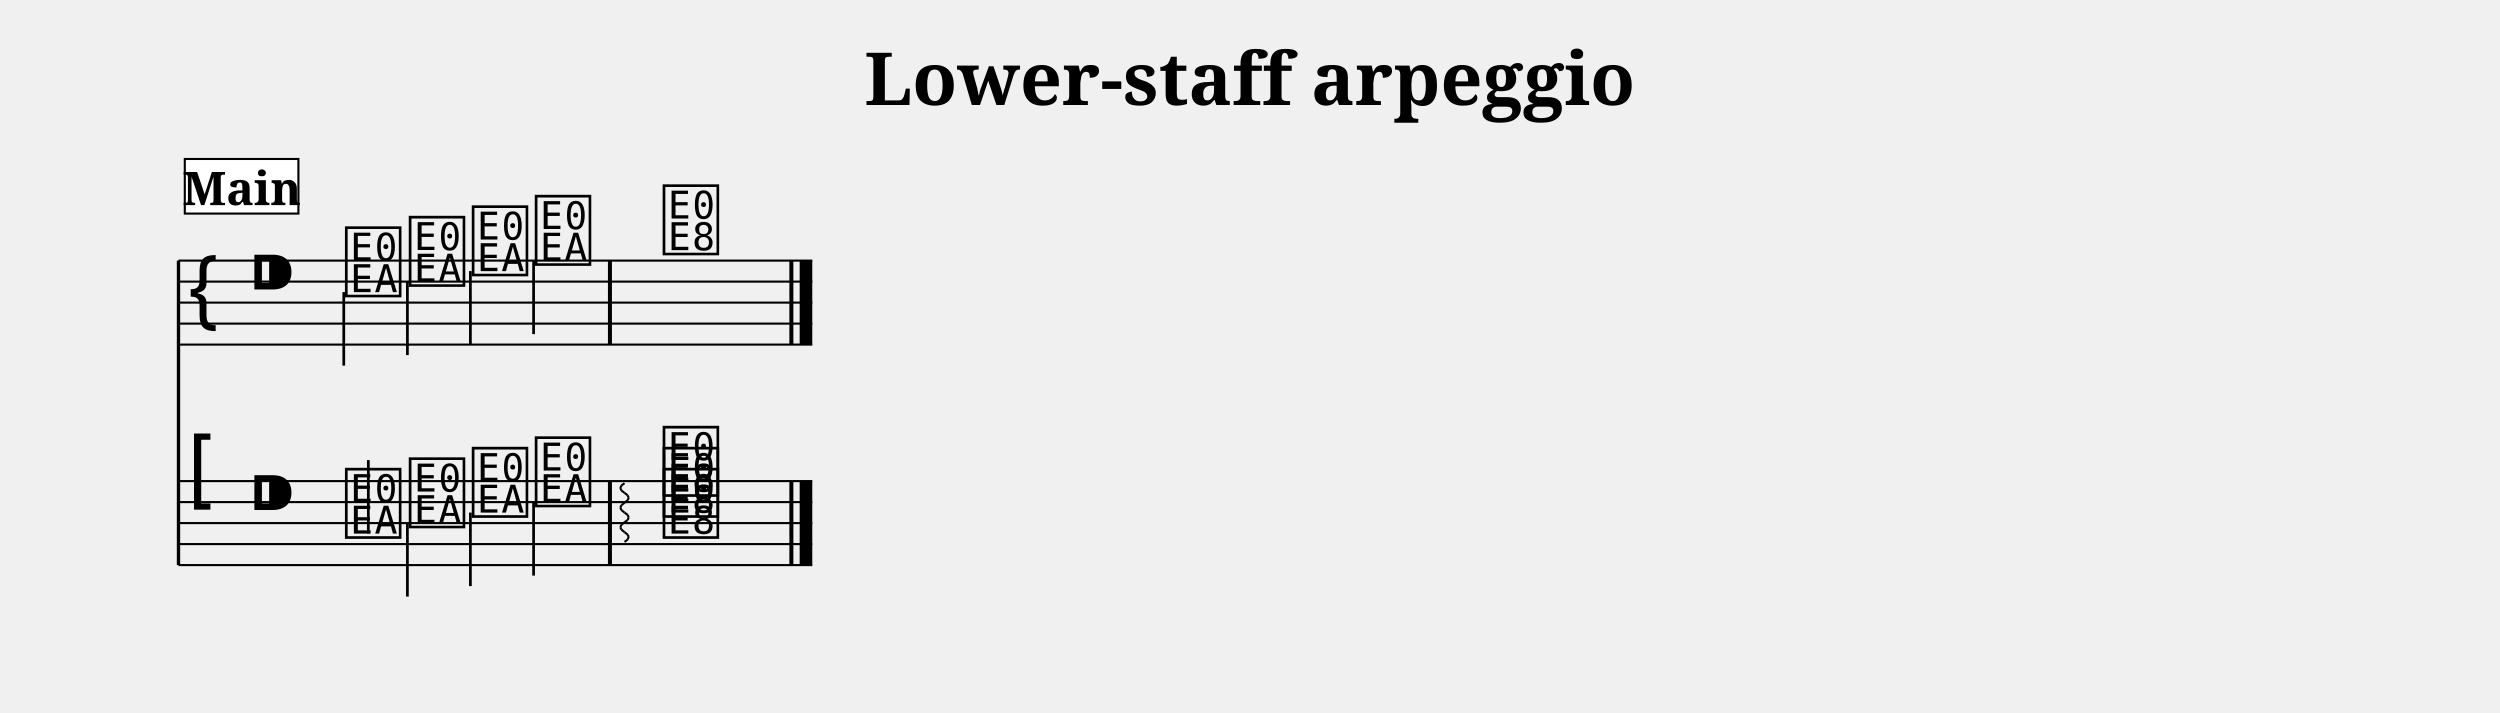
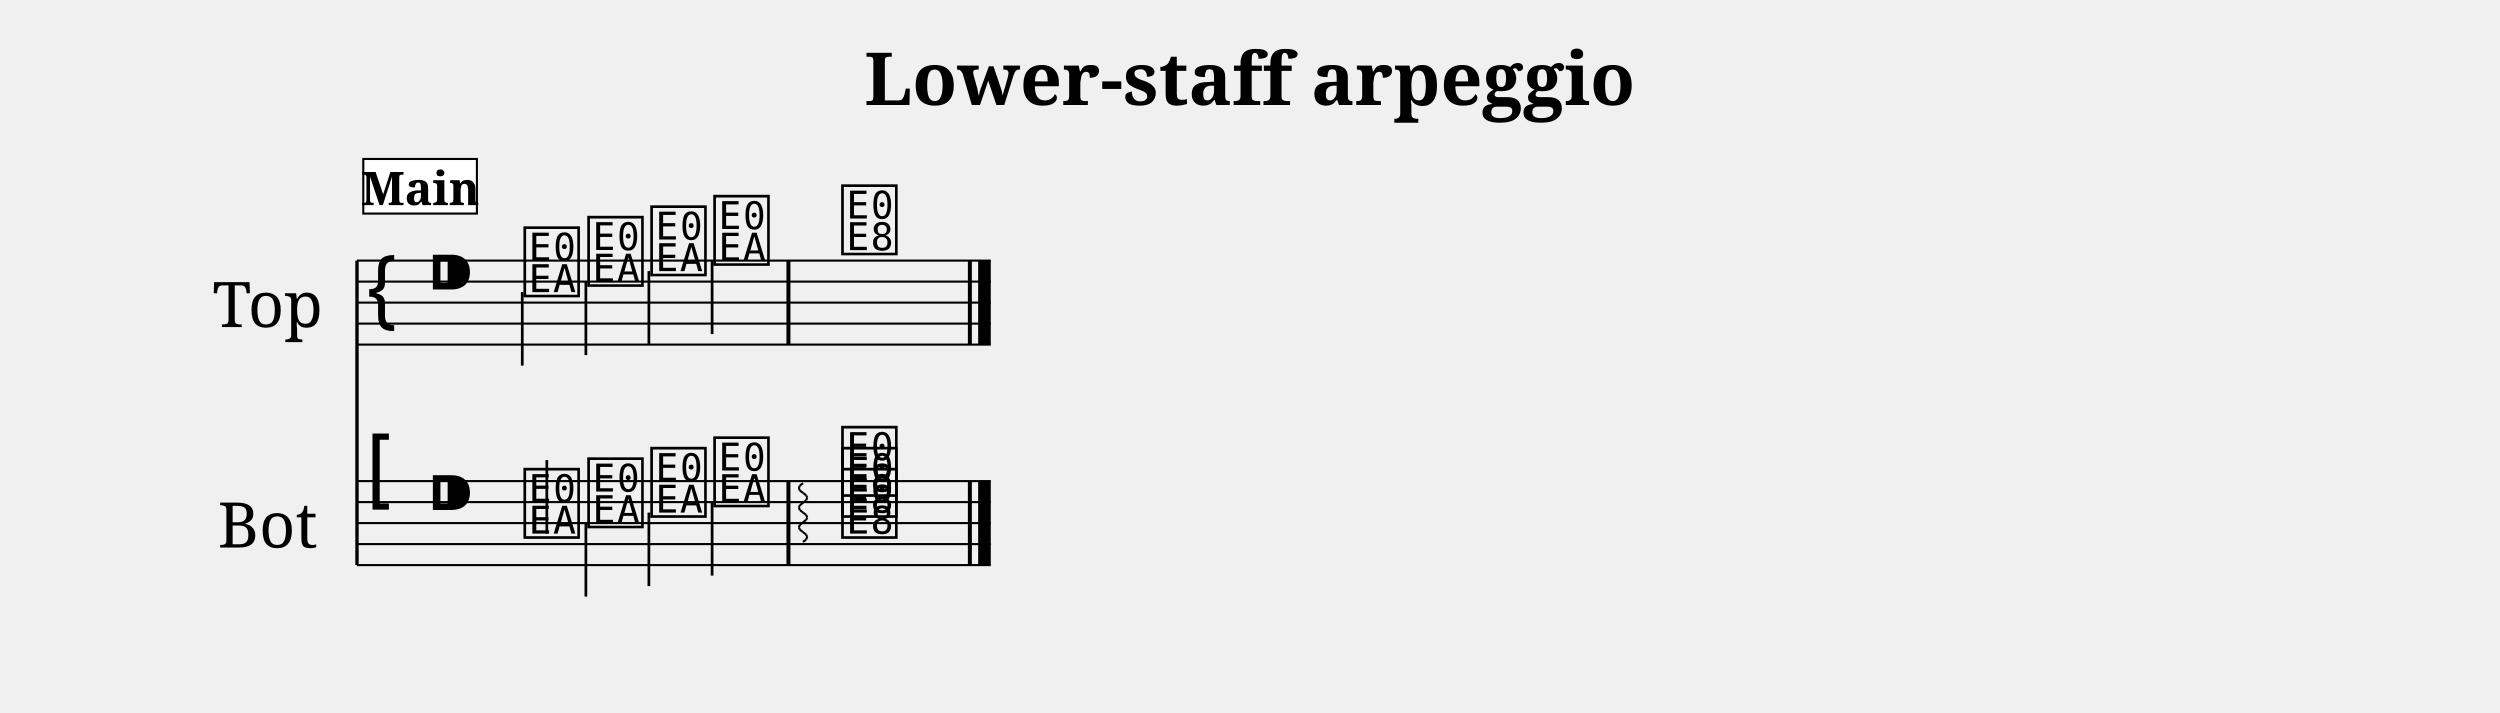
<svg xmlns="http://www.w3.org/2000/svg" width="1190.5" height="339.1" viewBox="0 0 119.05 33.91">
  <style>
  @font-face { font-family: 'Emmentaler'; src: local('Emmentaler'); }
  .music { font-family: 'Emmentaler', serif; }
</style>
  <text x="59.52" y="5.00" font-size="3.49" font-family="serif" font-weight="bold" text-anchor="middle" data-pos="226">Lower-staff arpeggio</text>
  <g transform="translate(8.50,0.00) scale(1,1)">
-     <line x1="0.00" y1="12.41" x2="0.00" y2="26.91" stroke="#000000" stroke-width="0.160" />
-     <line x1="0.00" y1="12.41" x2="30.18" y2="12.41" stroke="#000000" stroke-width="0.100" />
-     <line x1="0.00" y1="13.41" x2="30.18" y2="13.41" stroke="#000000" stroke-width="0.100" />
-     <line x1="0.00" y1="14.41" x2="30.18" y2="14.41" stroke="#000000" stroke-width="0.100" />
-     <line x1="0.00" y1="15.41" x2="30.18" y2="15.41" stroke="#000000" stroke-width="0.100" />
-     <line x1="0.00" y1="16.41" x2="30.18" y2="16.41" stroke="#000000" stroke-width="0.100" />
-     <text class="music" x="0.30" y="15.41" font-size="4.00"></text>
-     <text class="music" x="3.30" y="14.41" font-size="4.00" data-pos="249"></text>
-     <text class="music" x="7.80" y="13.91" font-size="4.00" data-pos="343"></text>
-     <line x1="7.87" y1="13.91" x2="7.87" y2="17.41" stroke="#000000" stroke-width="0.130" />
-     <text class="music" x="10.84" y="13.41" font-size="4.00" data-pos="347"></text>
-     <line x1="10.90" y1="13.41" x2="10.90" y2="16.91" stroke="#000000" stroke-width="0.130" />
-     <text class="music" x="13.84" y="12.91" font-size="4.00" data-pos="349"></text>
-     <line x1="13.90" y1="12.91" x2="13.90" y2="16.41" stroke="#000000" stroke-width="0.130" />
-     <text class="music" x="16.84" y="12.41" font-size="4.00" data-pos="351"></text>
-     <line x1="16.91" y1="12.41" x2="16.91" y2="15.91" stroke="#000000" stroke-width="0.130" />
-     <text class="music" x="22.93" y="11.91" font-size="4.00" data-pos="355"></text>
-     <rect x="20.45" y="12.41" width="0.19" height="4.00" fill="#000000" />
-     <rect x="29.09" y="12.41" width="0.19" height="4.00" fill="#000000" />
-     <rect x="29.58" y="12.41" width="0.60" height="4.00" fill="#000000" />
-     <line x1="0.00" y1="22.91" x2="30.18" y2="22.91" stroke="#000000" stroke-width="0.100" />
-     <line x1="0.00" y1="23.91" x2="30.18" y2="23.91" stroke="#000000" stroke-width="0.100" />
-     <line x1="0.00" y1="24.91" x2="30.18" y2="24.91" stroke="#000000" stroke-width="0.100" />
-     <line x1="0.00" y1="25.91" x2="30.18" y2="25.91" stroke="#000000" stroke-width="0.100" />
-     <line x1="0.00" y1="26.91" x2="30.18" y2="26.91" stroke="#000000" stroke-width="0.100" />
-     <text class="music" x="0.30" y="23.91" font-size="4.00"></text>
-     <text class="music" x="3.30" y="24.91" font-size="4.00" data-pos="249"></text>
-     <text class="music" x="7.80" y="25.41" font-size="4.00" data-pos="370"></text>
-     <line x1="9.04" y1="25.41" x2="9.04" y2="21.91" stroke="#000000" stroke-width="0.130" />
-     <text class="music" x="10.84" y="24.91" font-size="4.00" data-pos="373"></text>
-     <line x1="10.90" y1="24.91" x2="10.90" y2="28.41" stroke="#000000" stroke-width="0.130" />
-     <text class="music" x="13.84" y="24.41" font-size="4.00" data-pos="375"></text>
-     <line x1="13.90" y1="24.41" x2="13.90" y2="27.91" stroke="#000000" stroke-width="0.130" />
-     <text class="music" x="16.84" y="23.91" font-size="4.00" data-pos="377"></text>
-     <line x1="16.91" y1="23.91" x2="16.91" y2="27.41" stroke="#000000" stroke-width="0.130" />
-     <text class="music" x="22.93" y="25.41" font-size="4.00" data-pos="381"></text>
-     <text class="music" x="22.93" y="24.41" font-size="4.00" data-pos="381"></text>
-     <text class="music" x="22.93" y="23.41" font-size="4.00" data-pos="381"></text>
-     <rect x="20.45" y="22.91" width="0.19" height="4.00" fill="#000000" />
-     <rect x="29.09" y="22.91" width="0.19" height="4.00" fill="#000000" />
-     <rect x="29.58" y="22.91" width="0.60" height="4.00" fill="#000000" />
-     <line x1="21.24" y1="23.01" x2="21.09" y2="23.12" stroke="#000000" stroke-width="0.100" data-pos="381" />
-     <line x1="21.09" y1="23.12" x2="21.04" y2="23.24" stroke="#000000" stroke-width="0.100" data-pos="381" />
-     <line x1="21.04" y1="23.24" x2="21.09" y2="23.36" stroke="#000000" stroke-width="0.100" data-pos="381" />
-     <line x1="21.09" y1="23.36" x2="21.24" y2="23.47" stroke="#000000" stroke-width="0.100" data-pos="381" />
-     <line x1="21.24" y1="23.47" x2="21.39" y2="23.59" stroke="#000000" stroke-width="0.100" data-pos="381" />
-     <line x1="21.39" y1="23.59" x2="21.44" y2="23.71" stroke="#000000" stroke-width="0.100" data-pos="381" />
-     <line x1="21.44" y1="23.71" x2="21.39" y2="23.82" stroke="#000000" stroke-width="0.100" data-pos="381" />
-     <line x1="21.39" y1="23.82" x2="21.24" y2="23.94" stroke="#000000" stroke-width="0.100" data-pos="381" />
-     <line x1="21.24" y1="23.94" x2="21.09" y2="24.06" stroke="#000000" stroke-width="0.100" data-pos="381" />
-     <line x1="21.09" y1="24.06" x2="21.04" y2="24.17" stroke="#000000" stroke-width="0.100" data-pos="381" />
-     <line x1="21.04" y1="24.17" x2="21.09" y2="24.29" stroke="#000000" stroke-width="0.100" data-pos="381" />
-     <line x1="21.09" y1="24.29" x2="21.24" y2="24.41" stroke="#000000" stroke-width="0.100" data-pos="381" />
-     <line x1="21.24" y1="24.41" x2="21.39" y2="24.52" stroke="#000000" stroke-width="0.100" data-pos="381" />
-     <line x1="21.39" y1="24.52" x2="21.44" y2="24.64" stroke="#000000" stroke-width="0.100" data-pos="381" />
-     <line x1="21.44" y1="24.64" x2="21.39" y2="24.76" stroke="#000000" stroke-width="0.100" data-pos="381" />
-     <line x1="21.39" y1="24.76" x2="21.24" y2="24.87" stroke="#000000" stroke-width="0.100" data-pos="381" />
-     <line x1="21.24" y1="24.87" x2="21.09" y2="24.99" stroke="#000000" stroke-width="0.100" data-pos="381" />
-     <line x1="21.09" y1="24.99" x2="21.04" y2="25.11" stroke="#000000" stroke-width="0.100" data-pos="381" />
-     <line x1="21.04" y1="25.11" x2="21.09" y2="25.22" stroke="#000000" stroke-width="0.100" data-pos="381" />
-     <line x1="21.09" y1="25.22" x2="21.24" y2="25.34" stroke="#000000" stroke-width="0.100" data-pos="381" />
-     <line x1="21.24" y1="25.34" x2="21.39" y2="25.46" stroke="#000000" stroke-width="0.100" data-pos="381" />
-     <line x1="21.39" y1="25.46" x2="21.44" y2="25.57" stroke="#000000" stroke-width="0.100" data-pos="381" />
-     <line x1="21.44" y1="25.57" x2="21.39" y2="25.69" stroke="#000000" stroke-width="0.100" data-pos="381" />
-     <line x1="21.39" y1="25.69" x2="21.24" y2="25.81" stroke="#000000" stroke-width="0.100" data-pos="381" />
-     <rect x="0.30" y="7.57" width="5.41" height="2.60" fill="#FFFFFF" stroke="#000000" stroke-width="0.100" data-pos="320" />
-     <text x="3.01" y="9.77" font-size="2.20" font-family="serif" font-weight="bold" text-anchor="middle" fill="#000000" data-pos="320">Main</text>
+     <text x="4.25" y="14.41" font-size="3.00" font-family="serif" text-anchor="middle" dominant-baseline="central">Top</text>
+     <text x="4.25" y="24.91" font-size="3.00" font-family="serif" text-anchor="middle" dominant-baseline="central">Bot</text>
+     <line x1="8.50" y1="12.41" x2="8.50" y2="26.91" stroke="#000000" stroke-width="0.160" />
+     <line x1="8.50" y1="12.41" x2="38.68" y2="12.41" stroke="#000000" stroke-width="0.100" />
+     <line x1="8.50" y1="13.41" x2="38.68" y2="13.41" stroke="#000000" stroke-width="0.100" />
+     <line x1="8.50" y1="14.41" x2="38.68" y2="14.41" stroke="#000000" stroke-width="0.100" />
+     <line x1="8.50" y1="15.41" x2="38.68" y2="15.41" stroke="#000000" stroke-width="0.100" />
+     <line x1="8.50" y1="16.41" x2="38.68" y2="16.41" stroke="#000000" stroke-width="0.100" />
+     <text class="music" x="8.80" y="15.41" font-size="4.00"></text>
+     <text class="music" x="11.80" y="14.41" font-size="4.00" data-pos="249"></text>
+     <text class="music" x="16.30" y="13.91" font-size="4.00" data-pos="343"></text>
+     <line x1="16.37" y1="13.91" x2="16.37" y2="17.41" stroke="#000000" stroke-width="0.130" />
+     <text class="music" x="19.34" y="13.41" font-size="4.00" data-pos="347"></text>
+     <line x1="19.40" y1="13.41" x2="19.40" y2="16.91" stroke="#000000" stroke-width="0.130" />
+     <text class="music" x="22.34" y="12.91" font-size="4.00" data-pos="349"></text>
+     <line x1="22.40" y1="12.91" x2="22.40" y2="16.41" stroke="#000000" stroke-width="0.130" />
+     <text class="music" x="25.34" y="12.41" font-size="4.00" data-pos="351"></text>
+     <line x1="25.41" y1="12.41" x2="25.41" y2="15.91" stroke="#000000" stroke-width="0.130" />
+     <text class="music" x="31.43" y="11.91" font-size="4.00" data-pos="355"></text>
+     <rect x="28.95" y="12.41" width="0.19" height="4.00" fill="#000000" />
+     <rect x="37.59" y="12.41" width="0.19" height="4.00" fill="#000000" />
+     <rect x="38.08" y="12.41" width="0.60" height="4.00" fill="#000000" />
+     <line x1="8.50" y1="22.91" x2="38.68" y2="22.91" stroke="#000000" stroke-width="0.100" />
+     <line x1="8.50" y1="23.91" x2="38.68" y2="23.91" stroke="#000000" stroke-width="0.100" />
+     <line x1="8.50" y1="24.91" x2="38.68" y2="24.91" stroke="#000000" stroke-width="0.100" />
+     <line x1="8.50" y1="25.91" x2="38.68" y2="25.91" stroke="#000000" stroke-width="0.100" />
+     <line x1="8.50" y1="26.91" x2="38.68" y2="26.91" stroke="#000000" stroke-width="0.100" />
+     <text class="music" x="8.80" y="23.91" font-size="4.00"></text>
+     <text class="music" x="11.80" y="24.91" font-size="4.00" data-pos="249"></text>
+     <text class="music" x="16.30" y="25.41" font-size="4.00" data-pos="370"></text>
+     <line x1="17.54" y1="25.41" x2="17.54" y2="21.91" stroke="#000000" stroke-width="0.130" />
+     <text class="music" x="19.34" y="24.91" font-size="4.00" data-pos="373"></text>
+     <line x1="19.40" y1="24.91" x2="19.40" y2="28.41" stroke="#000000" stroke-width="0.130" />
+     <text class="music" x="22.34" y="24.41" font-size="4.00" data-pos="375"></text>
+     <line x1="22.40" y1="24.41" x2="22.40" y2="27.91" stroke="#000000" stroke-width="0.130" />
+     <text class="music" x="25.34" y="23.91" font-size="4.00" data-pos="377"></text>
+     <line x1="25.41" y1="23.91" x2="25.41" y2="27.41" stroke="#000000" stroke-width="0.130" />
+     <text class="music" x="31.43" y="25.41" font-size="4.00" data-pos="381"></text>
+     <text class="music" x="31.43" y="24.41" font-size="4.00" data-pos="381"></text>
+     <text class="music" x="31.43" y="23.41" font-size="4.00" data-pos="381"></text>
+     <rect x="28.95" y="22.91" width="0.19" height="4.00" fill="#000000" />
+     <rect x="37.59" y="22.91" width="0.19" height="4.00" fill="#000000" />
+     <rect x="38.08" y="22.91" width="0.60" height="4.00" fill="#000000" />
+     <line x1="29.74" y1="23.01" x2="29.59" y2="23.12" stroke="#000000" stroke-width="0.100" data-pos="381" />
+     <line x1="29.59" y1="23.12" x2="29.54" y2="23.24" stroke="#000000" stroke-width="0.100" data-pos="381" />
+     <line x1="29.54" y1="23.24" x2="29.59" y2="23.36" stroke="#000000" stroke-width="0.100" data-pos="381" />
+     <line x1="29.59" y1="23.36" x2="29.74" y2="23.47" stroke="#000000" stroke-width="0.100" data-pos="381" />
+     <line x1="29.74" y1="23.47" x2="29.89" y2="23.59" stroke="#000000" stroke-width="0.100" data-pos="381" />
+     <line x1="29.89" y1="23.59" x2="29.94" y2="23.71" stroke="#000000" stroke-width="0.100" data-pos="381" />
+     <line x1="29.94" y1="23.71" x2="29.89" y2="23.82" stroke="#000000" stroke-width="0.100" data-pos="381" />
+     <line x1="29.89" y1="23.82" x2="29.74" y2="23.94" stroke="#000000" stroke-width="0.100" data-pos="381" />
+     <line x1="29.74" y1="23.94" x2="29.59" y2="24.06" stroke="#000000" stroke-width="0.100" data-pos="381" />
+     <line x1="29.59" y1="24.06" x2="29.54" y2="24.17" stroke="#000000" stroke-width="0.100" data-pos="381" />
+     <line x1="29.54" y1="24.17" x2="29.59" y2="24.29" stroke="#000000" stroke-width="0.100" data-pos="381" />
+     <line x1="29.59" y1="24.29" x2="29.74" y2="24.41" stroke="#000000" stroke-width="0.100" data-pos="381" />
+     <line x1="29.74" y1="24.41" x2="29.89" y2="24.52" stroke="#000000" stroke-width="0.100" data-pos="381" />
+     <line x1="29.89" y1="24.52" x2="29.94" y2="24.64" stroke="#000000" stroke-width="0.100" data-pos="381" />
+     <line x1="29.94" y1="24.64" x2="29.89" y2="24.76" stroke="#000000" stroke-width="0.100" data-pos="381" />
+     <line x1="29.89" y1="24.76" x2="29.74" y2="24.87" stroke="#000000" stroke-width="0.100" data-pos="381" />
+     <line x1="29.74" y1="24.87" x2="29.59" y2="24.99" stroke="#000000" stroke-width="0.100" data-pos="381" />
+     <line x1="29.59" y1="24.99" x2="29.54" y2="25.11" stroke="#000000" stroke-width="0.100" data-pos="381" />
+     <line x1="29.54" y1="25.11" x2="29.59" y2="25.22" stroke="#000000" stroke-width="0.100" data-pos="381" />
+     <line x1="29.59" y1="25.22" x2="29.74" y2="25.34" stroke="#000000" stroke-width="0.100" data-pos="381" />
+     <line x1="29.74" y1="25.34" x2="29.89" y2="25.46" stroke="#000000" stroke-width="0.100" data-pos="381" />
+     <line x1="29.89" y1="25.46" x2="29.94" y2="25.57" stroke="#000000" stroke-width="0.100" data-pos="381" />
+     <line x1="29.94" y1="25.57" x2="29.89" y2="25.69" stroke="#000000" stroke-width="0.100" data-pos="381" />
+     <line x1="29.89" y1="25.69" x2="29.74" y2="25.81" stroke="#000000" stroke-width="0.100" data-pos="381" />
+     <rect x="8.80" y="7.57" width="5.41" height="2.60" fill="#FFFFFF" stroke="#000000" stroke-width="0.100" data-pos="320" />
+     <text x="11.51" y="9.77" font-size="2.20" font-family="serif" font-weight="bold" text-anchor="middle" fill="#000000" data-pos="320">Main</text>
  </g>
</svg>
